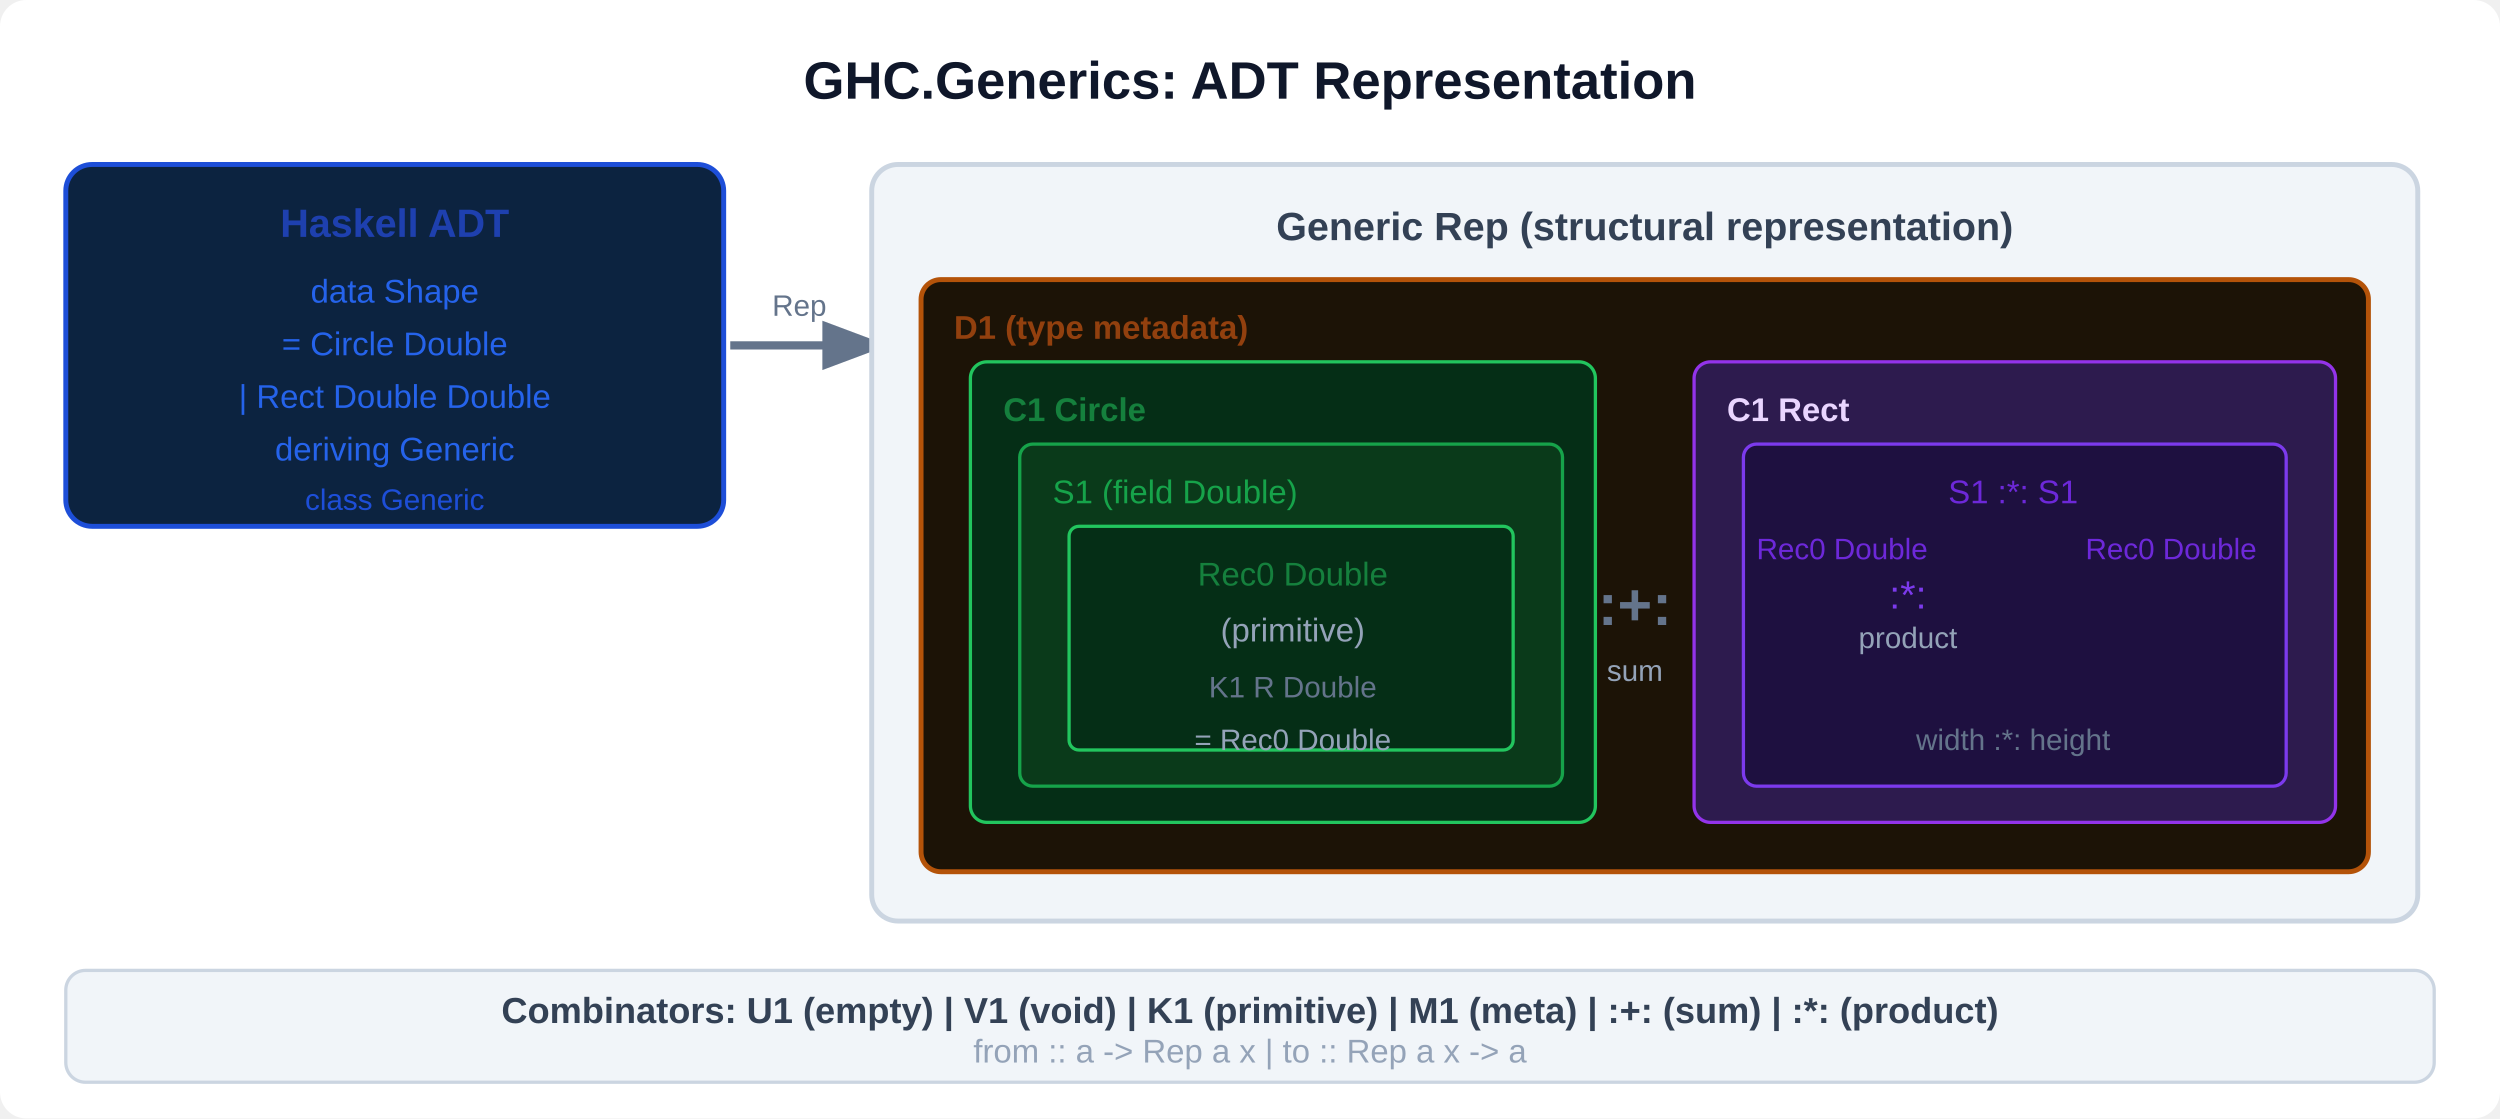
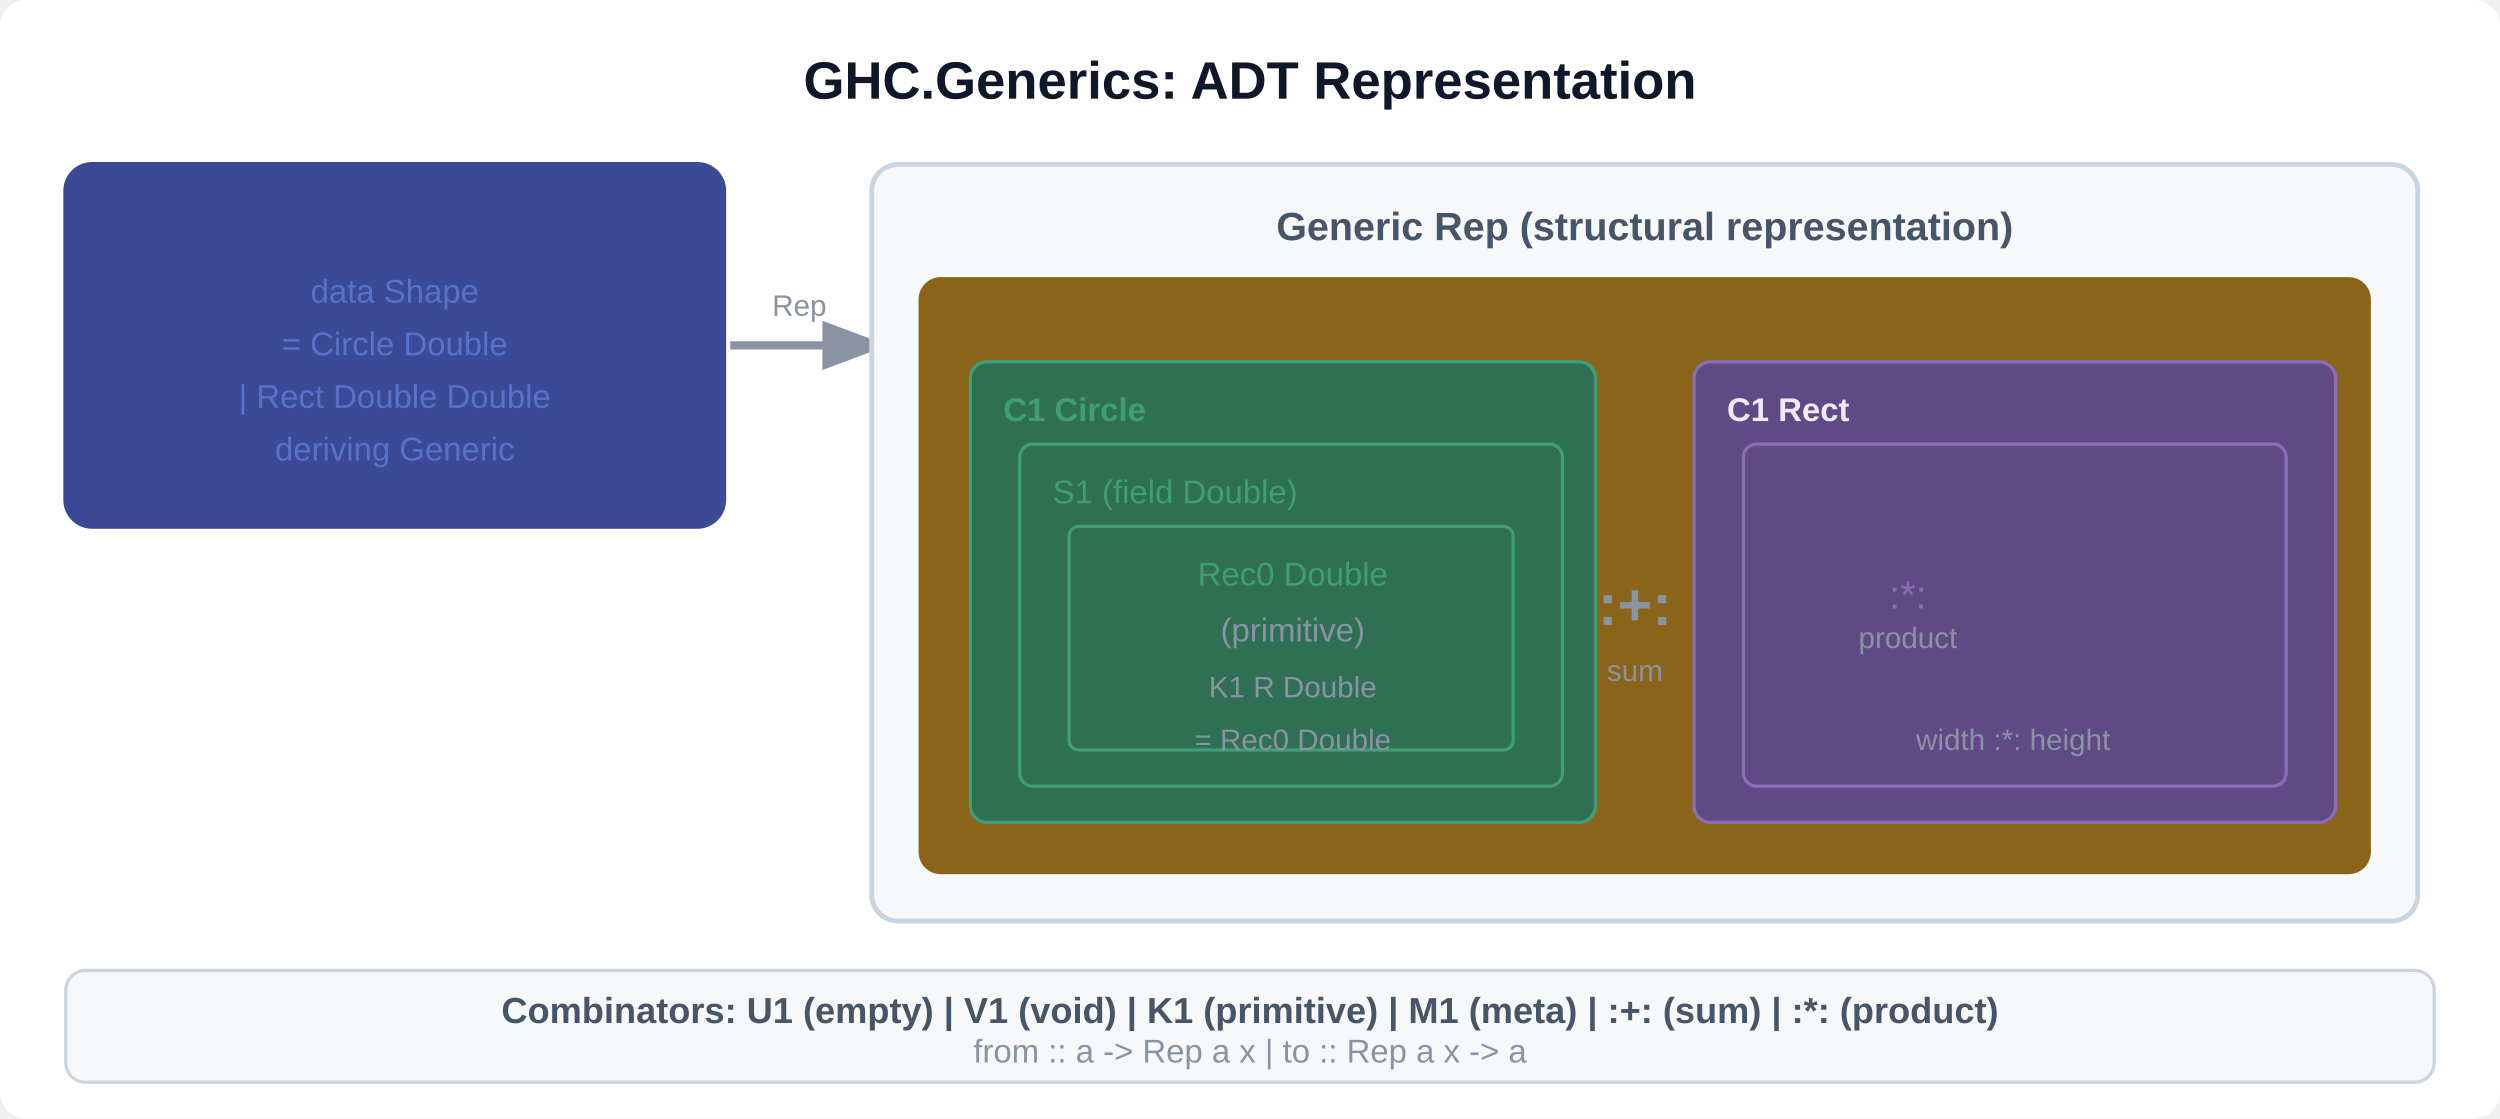
<svg xmlns="http://www.w3.org/2000/svg" width="760" height="340" viewBox="0 0 760 340" font-family="monospace,Arial,sans-serif">
  <defs>
    <marker id="arr2" markerWidth="8" markerHeight="8" refX="6" refY="3" orient="auto">
-       <path d="M0,0 L0,6 L8,3 z" fill="#64748b" />
+       <path d="M0,0 L0,6 L8,3 z" fill="#8a93a3" />
    </marker>
  </defs>
  <rect width="760" height="340" fill="#ffffff" rx="8" />
  <text x="380" y="30" text-anchor="middle" font-size="16" font-weight="bold" fill="#0f172a">GHC.Generics: ADT Representation</text>
-   <rect x="20" y="50" width="200" height="110" rx="8" fill="#0c2340" stroke="#1d4ed8" stroke-width="1.5" />
-   <text x="120" y="72" text-anchor="middle" font-size="12" font-weight="bold" fill="#1e40af">Haskell ADT</text>
-   <text x="120" y="92" text-anchor="middle" font-size="10" fill="#2563eb">data Shape</text>
-   <text x="120" y="108" text-anchor="middle" font-size="10" fill="#2563eb"> = Circle Double</text>
-   <text x="120" y="124" text-anchor="middle" font-size="10" fill="#2563eb"> | Rect Double Double</text>
-   <text x="120" y="140" text-anchor="middle" font-size="10" fill="#2563eb"> deriving Generic</text>
-   <text x="120" y="155" text-anchor="middle" font-size="9" fill="#1d4ed8">class Generic</text>
-   <line x1="222" y1="105" x2="265" y2="105" stroke="#64748b" stroke-width="2.5" marker-end="url(#arr2)" />
-   <text x="243" y="96" text-anchor="middle" font-size="9" fill="#64748b">Rep</text>
-   <rect x="265" y="50" width="470" height="230" rx="8" fill="#f1f5f9" stroke="#cbd5e1" stroke-width="1.5" />
-   <text x="500" y="73" text-anchor="middle" font-size="12" font-weight="bold" fill="#334155">Generic Rep (structural representation)</text>
-   <rect x="280" y="85" width="440" height="180" rx="6" fill="#1c1306" stroke="#b45309" stroke-width="1.5" />
-   <text x="290" y="103" font-size="10" font-weight="bold" fill="#92400e">D1 (type metadata)</text>
-   <rect x="295" y="110" width="190" height="140" rx="5" fill="#052e16" stroke="#22c55e" stroke-width="1" />
-   <text x="305" y="128" font-size="10" font-weight="bold" fill="#15803d">C1 Circle</text>
-   <rect x="310" y="135" width="165" height="104" rx="4" fill="#0a3a1a" stroke="#16a34a" stroke-width="1" />
-   <text x="320" y="153" font-size="10" fill="#16a34a">S1 (field Double)</text>
-   <rect x="325" y="160" width="135" height="68" rx="3" fill="#052e16" stroke="#22c55e" stroke-width="1" />
-   <text x="393" y="178" text-anchor="middle" font-size="10" fill="#15803d">Rec0 Double</text>
-   <text x="393" y="195" text-anchor="middle" font-size="10" fill="#94a3b8">(primitive)</text>
-   <text x="393" y="212" text-anchor="middle" font-size="9" fill="#64748b">K1 R Double</text>
-   <text x="393" y="228" text-anchor="middle" font-size="9" fill="#94a3b8">= Rec0 Double</text>
-   <text x="497" y="190" text-anchor="middle" font-size="18" font-weight="bold" fill="#64748b">:+:</text>
-   <text x="497" y="207" text-anchor="middle" font-size="9" fill="#94a3b8">sum</text>
-   <rect x="515" y="110" width="195" height="140" rx="5" fill="#2d1b4e" stroke="#9333ea" stroke-width="1" />
-   <text x="525" y="128" font-size="10" font-weight="bold" fill="#e9d5ff">C1 Rect</text>
-   <rect x="530" y="135" width="165" height="104" rx="4" fill="#1e1040" stroke="#7c3aed" stroke-width="1" />
-   <text x="612" y="153" text-anchor="middle" font-size="10" fill="#6d28d9">S1 :*: S1</text>
-   <text x="560" y="170" text-anchor="middle" font-size="9" fill="#6d28d9">Rec0 Double</text>
-   <text x="580" y="185" text-anchor="middle" font-size="12" fill="#7c3aed">:*:</text>
-   <text x="580" y="197" text-anchor="middle" font-size="9" fill="#94a3b8">product</text>
-   <text x="660" y="170" text-anchor="middle" font-size="9" fill="#6d28d9">Rec0 Double</text>
-   <text x="612" y="228" text-anchor="middle" font-size="9" fill="#64748b">width :*: height</text>
-   <rect x="20" y="295" width="720" height="34" rx="6" fill="#f1f5f9" stroke="#cbd5e1" stroke-width="1" />
-   <text x="380" y="311" text-anchor="middle" font-size="11" font-weight="bold" fill="#334155">Combinators: U1 (empty) | V1 (void) | K1 (primitive) | M1 (meta) | :+: (sum) | :*: (product)</text>
-   <text x="380" y="323" text-anchor="middle" font-size="10" fill="#94a3b8">from :: a -&gt; Rep a x  |  to :: Rep a x -&gt; a</text>
+   <rect x="20" y="50" width="200" height="110" rx="8" fill="#3a4a96" stroke="#3a4a96" stroke-width="1.5" />
+   <text x="120" y="72" text-anchor="middle" font-size="12" font-weight="bold" fill="#3a4a96">Haskell ADT</text>
+   <text x="120" y="92" text-anchor="middle" font-size="10" fill="#5872c9">data Shape</text>
+   <text x="120" y="108" text-anchor="middle" font-size="10" fill="#5872c9"> = Circle Double</text>
+   <text x="120" y="124" text-anchor="middle" font-size="10" fill="#5872c9"> | Rect Double Double</text>
+   <text x="120" y="140" text-anchor="middle" font-size="10" fill="#5872c9"> deriving Generic</text>
+   <text x="120" y="155" text-anchor="middle" font-size="9" fill="#3a4a96">class Generic</text>
+   <line x1="222" y1="105" x2="265" y2="105" stroke="#8a93a3" stroke-width="2.5" marker-end="url(#arr2)" />
+   <text x="243" y="96" text-anchor="middle" font-size="9" fill="#8a93a3">Rep</text>
+   <rect x="265" y="50" width="470" height="230" rx="8" fill="#f7f8fa" stroke="#cbd5e1" stroke-width="1.5" />
+   <text x="500" y="73" text-anchor="middle" font-size="12" font-weight="bold" fill="#475569">Generic Rep (structural representation)</text>
+   <rect x="280" y="85" width="440" height="180" rx="6" fill="#8a6418" stroke="#8a6418" stroke-width="1.5" />
+   <text x="290" y="103" font-size="10" font-weight="bold" fill="#8a6418">D1 (type metadata)</text>
+   <rect x="295" y="110" width="190" height="140" rx="5" fill="#2f6f54" stroke="#3f9d77" stroke-width="1" />
+   <text x="305" y="128" font-size="10" font-weight="bold" fill="#3f9d77">C1 Circle</text>
+   <rect x="310" y="135" width="165" height="104" rx="4" fill="#2f6f54" stroke="#3f9d77" stroke-width="1" />
+   <text x="320" y="153" font-size="10" fill="#3f9d77">S1 (field Double)</text>
+   <rect x="325" y="160" width="135" height="68" rx="3" fill="#2f6f54" stroke="#3f9d77" stroke-width="1" />
+   <text x="393" y="178" text-anchor="middle" font-size="10" fill="#3f9d77">Rec0 Double</text>
+   <text x="393" y="195" text-anchor="middle" font-size="10" fill="#8a93a3">(primitive)</text>
+   <text x="393" y="212" text-anchor="middle" font-size="9" fill="#8a93a3">K1 R Double</text>
+   <text x="393" y="228" text-anchor="middle" font-size="9" fill="#8a93a3">= Rec0 Double</text>
+   <text x="497" y="190" text-anchor="middle" font-size="18" font-weight="bold" fill="#8a93a3">:+:</text>
+   <text x="497" y="207" text-anchor="middle" font-size="9" fill="#8a93a3">sum</text>
+   <rect x="515" y="110" width="195" height="140" rx="5" fill="#5f4a86" stroke="#8b6db5" stroke-width="1" />
+   <text x="525" y="128" font-size="10" font-weight="bold" fill="#efeaf6">C1 Rect</text>
+   <rect x="530" y="135" width="165" height="104" rx="4" fill="#5f4a86" stroke="#8b6db5" stroke-width="1" />
+   <text x="612" y="153" text-anchor="middle" font-size="10" fill="#5f4a86">S1 :*: S1</text>
+   <text x="560" y="170" text-anchor="middle" font-size="9" fill="#5f4a86">Rec0 Double</text>
+   <text x="580" y="185" text-anchor="middle" font-size="12" fill="#8b6db5">:*:</text>
+   <text x="580" y="197" text-anchor="middle" font-size="9" fill="#8a93a3">product</text>
+   <text x="660" y="170" text-anchor="middle" font-size="9" fill="#5f4a86">Rec0 Double</text>
+   <text x="612" y="228" text-anchor="middle" font-size="9" fill="#8a93a3">width :*: height</text>
+   <rect x="20" y="295" width="720" height="34" rx="6" fill="#f7f8fa" stroke="#cbd5e1" stroke-width="1" />
+   <text x="380" y="311" text-anchor="middle" font-size="11" font-weight="bold" fill="#475569">Combinators: U1 (empty) | V1 (void) | K1 (primitive) | M1 (meta) | :+: (sum) | :*: (product)</text>
+   <text x="380" y="323" text-anchor="middle" font-size="10" fill="#8a93a3">from :: a -&gt; Rep a x  |  to :: Rep a x -&gt; a</text>
</svg>
